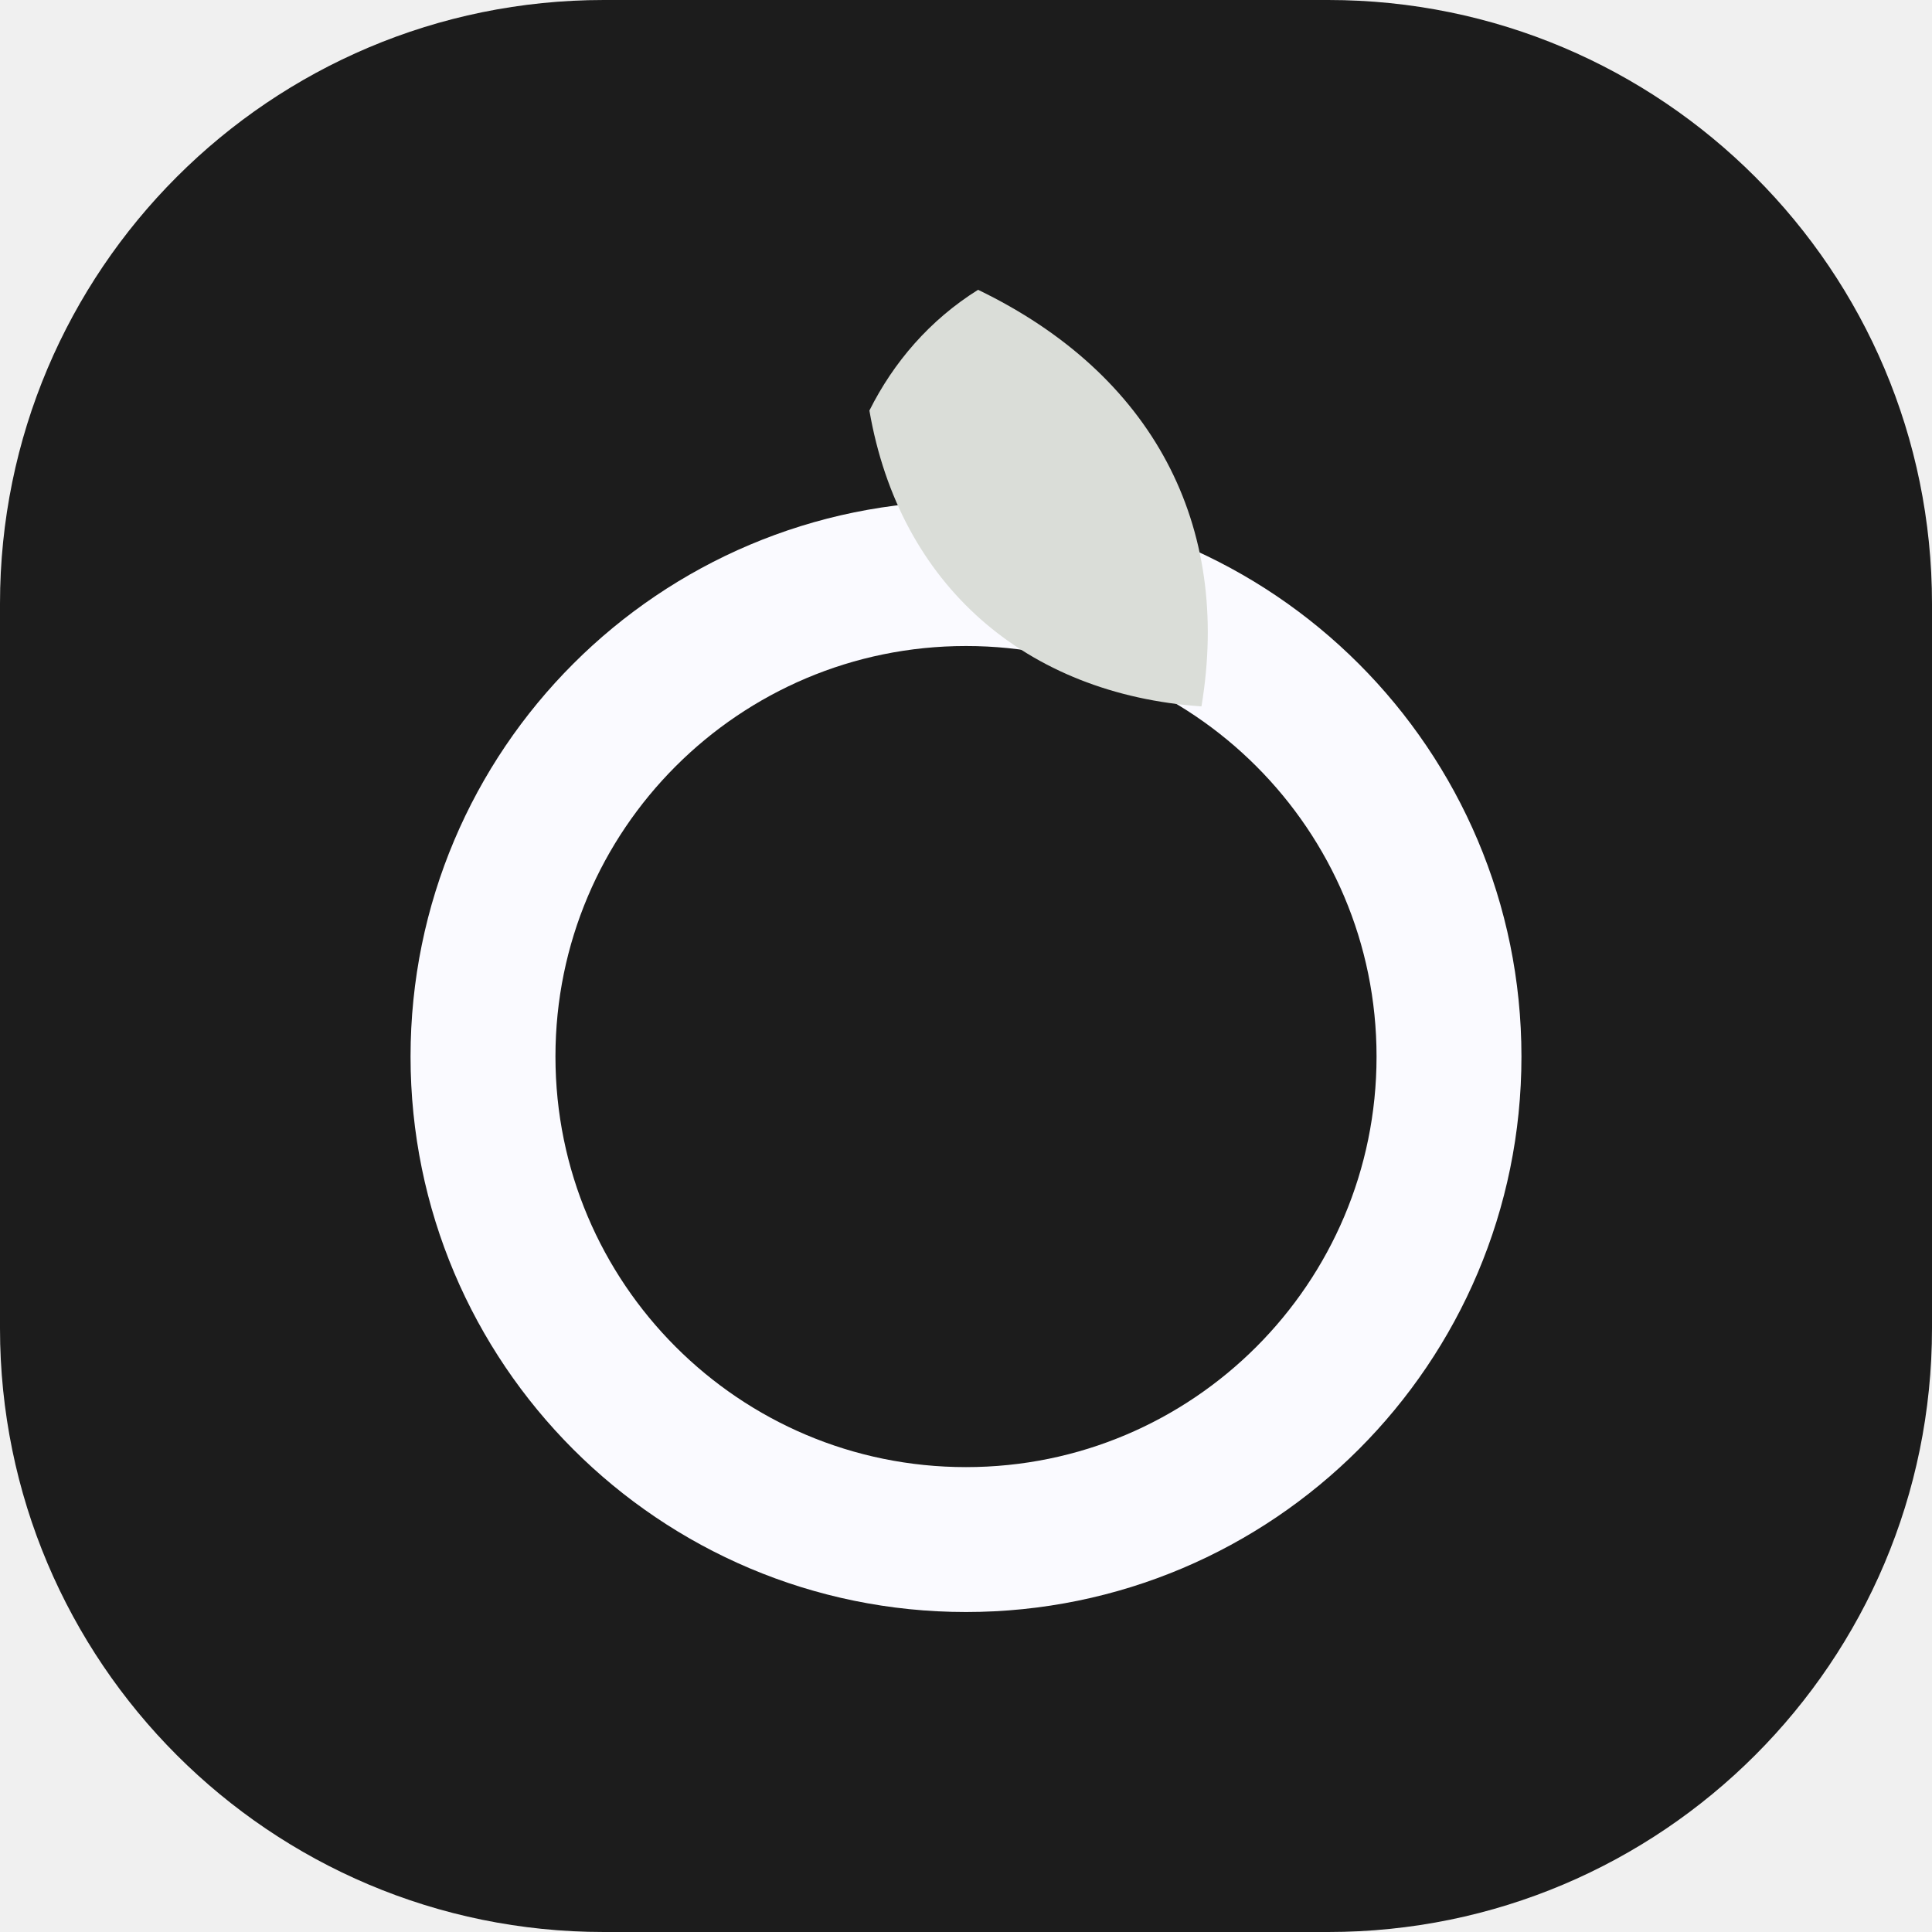
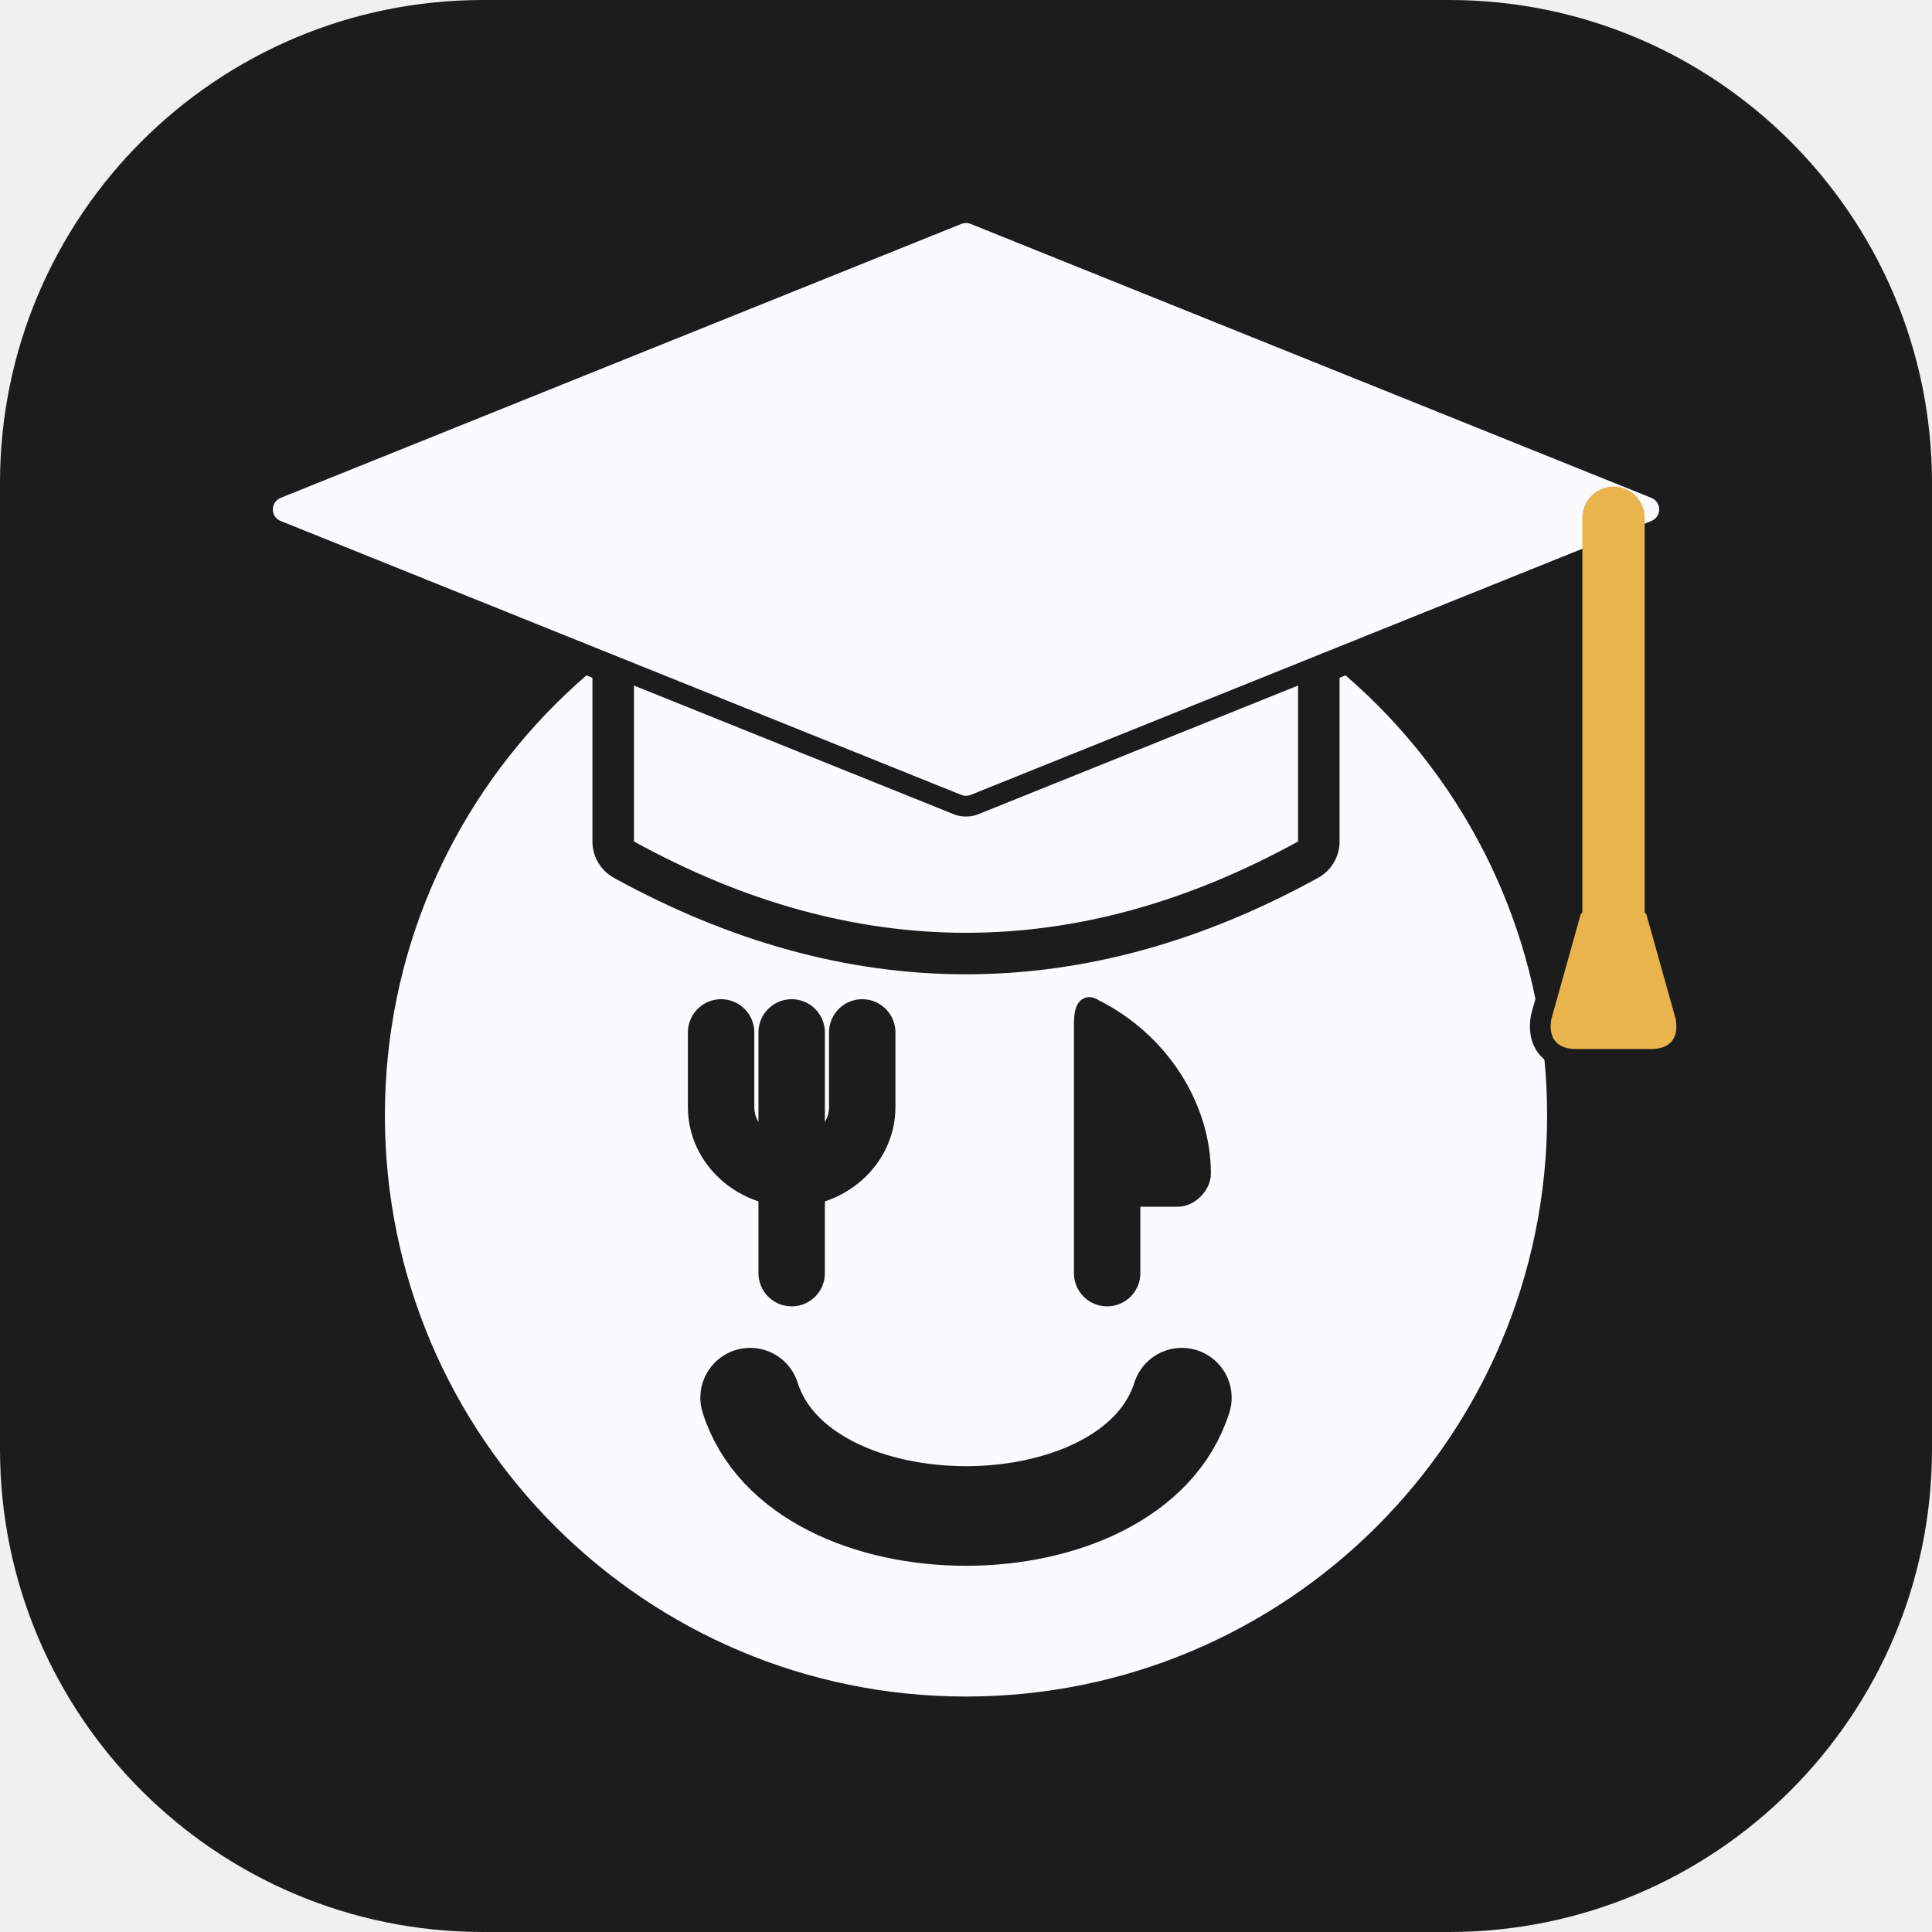
- <svg xmlns="http://www.w3.org/2000/svg" viewBox="0 0 32 32">
-   <rect width="32" height="32" rx="10" fill="#1C1C1C" />
-   <circle cx="16" cy="17.5" r="8" fill="none" stroke="#FAFAFF" stroke-width="2.4" />
-   <path d="M16.2 4.8c2.9 1.4 4.2 3.9 3.7 6.9-2.9-.2-5-2-5.5-4.9.4-.8 1-1.5 1.8-2z" fill="#DADDD8" />
+ <svg xmlns="http://www.w3.org/2000/svg" viewBox="0 0 512 512" role="img" aria-label="MealScholar">
+   <rect width="512" height="512" rx="128" fill="#1C1C1C" />
+   <g transform="translate(256 256) scale(1.1) translate(-256 -256)">
+     <defs>
+       <mask id="ms-favicon-plate" maskUnits="userSpaceOnUse" x="0" y="0" width="512" height="512">
+         <path d="M0 0h512v512H0Z" fill="#fff" />
+         <path d="M176 174v52q80 44 160 0v-52Z" fill="#000" stroke="#000" stroke-width="20" stroke-linejoin="round" />
+         <path d="M256 80 420 146 256 212 92 146Z" fill="#000" stroke="#000" stroke-width="20" stroke-linejoin="round" />
+         <path d="M197 272v18c0 9 8 16 17 16s17-7 17-16v-18m-17 0v58" fill="none" stroke="#000" stroke-width="16" stroke-linecap="round" stroke-linejoin="round" />
+         <path d="M287 266c16 8 26 24 26 40 0 3-3 6-6 6h-11v18a6 6 0 0 1-12 0V270q0-6 3-4Z" fill="#000" stroke="#000" stroke-width="4" stroke-linejoin="round" />
+         <path d="M204 360C216 398 296 398 308 360" fill="none" stroke="#000" stroke-width="24" stroke-linecap="round" />
+         <path d="M412 148v100" fill="none" stroke="#000" stroke-width="28" stroke-linecap="round" />
+         <path d="M405 244h14l7 25q1 6-5 6h-18q-6 0-5-6Z" fill="#000" stroke="#000" stroke-width="12" stroke-linejoin="round" />
+       </mask>
+       <mask id="ms-favicon-band" maskUnits="userSpaceOnUse" x="0" y="0" width="512" height="512">
+         <path d="M0 0h512v512H0Z" fill="#fff" />
+         <path d="M256 80 420 146 256 212 92 146Z" fill="#000" stroke="#000" stroke-width="16" stroke-linejoin="round" />
+       </mask>
+     </defs>
+     <g fill="#FAFAFF">
+       <circle cx="256" cy="292" r="140" mask="url(#ms-favicon-plate)" />
+       <path d="M176 174v52q80 44 160 0v-52Z" mask="url(#ms-favicon-band)" />
+       <path d="M256 80 420 146 256 212 92 146Z" stroke="#FAFAFF" stroke-width="6" stroke-linejoin="round" />
+     </g>
+     <path d="M412 148v100" fill="none" stroke="#E9B44C" stroke-width="15" stroke-linecap="round" />
+     <path d="M405 244h14l7 25q1 6-5 6h-18q-6 0-5-6Z" fill="#E9B44C" stroke="#E9B44C" stroke-width="2" stroke-linejoin="round" />
+   </g>
</svg>
